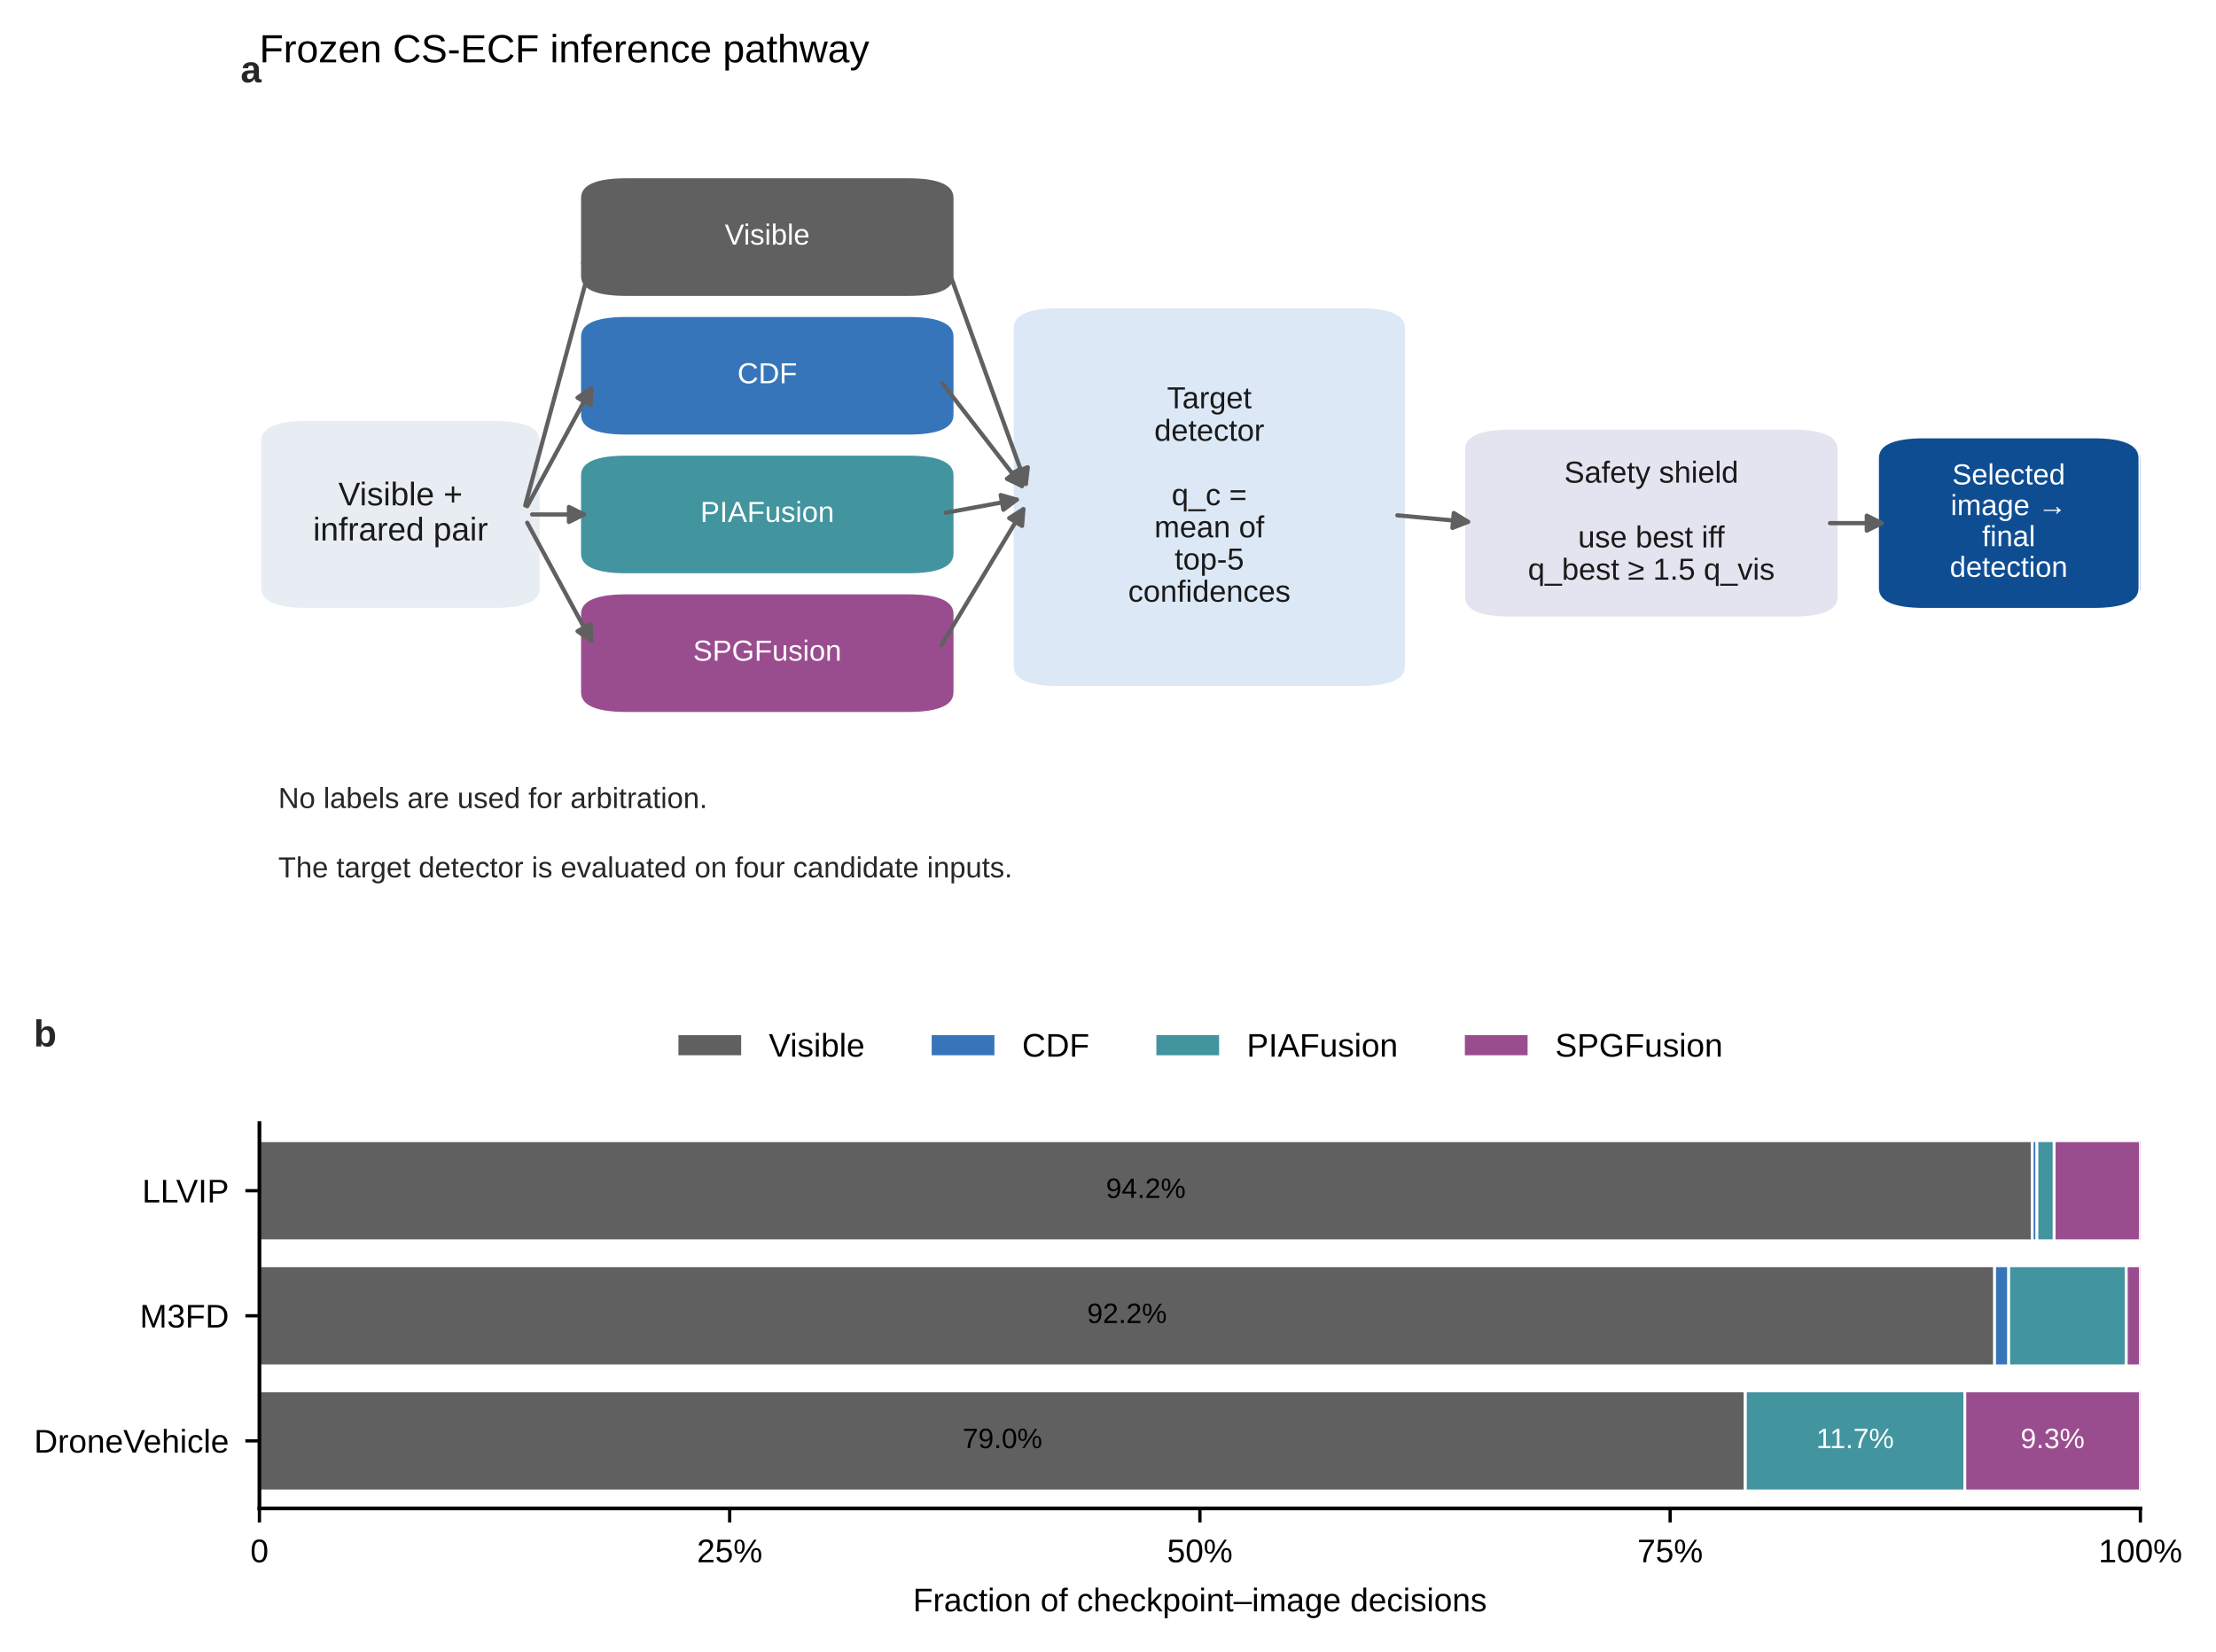
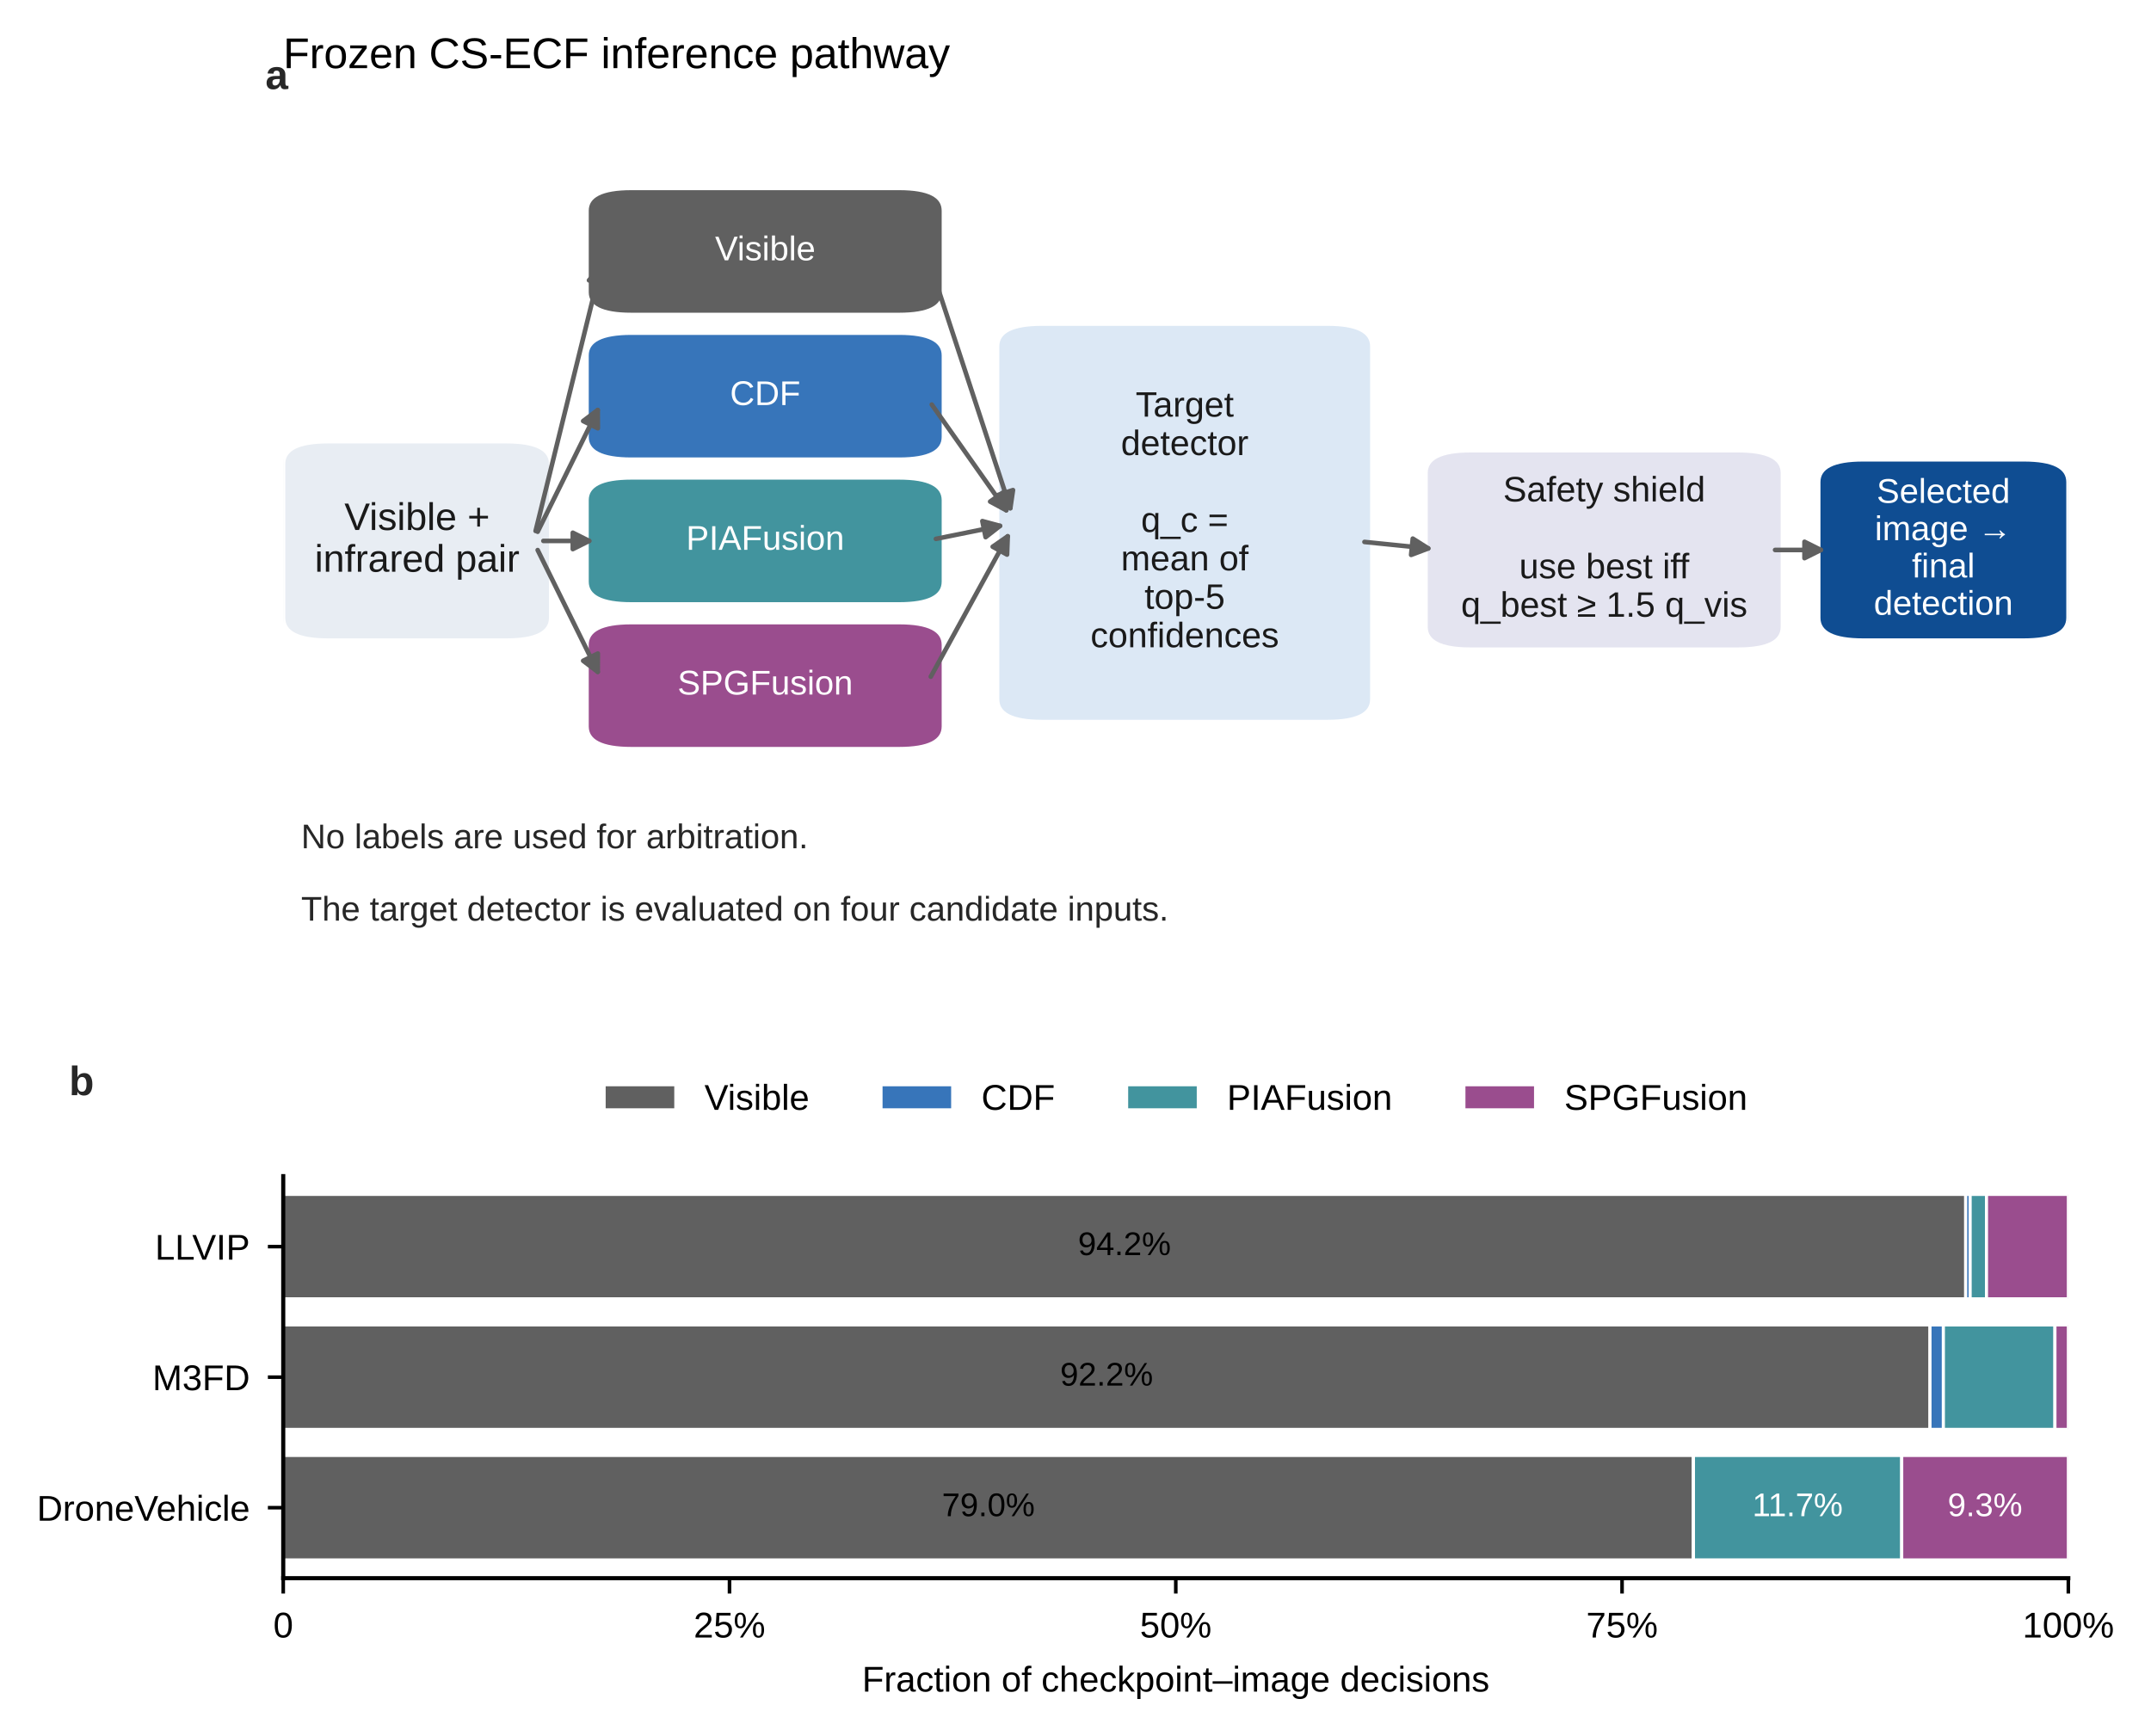
- <svg xmlns="http://www.w3.org/2000/svg" xmlns:xlink="http://www.w3.org/1999/xlink" width="473.322pt" height="352.906pt" viewBox="0 0 473.322 352.906" version="1.1">
+ <svg xmlns="http://www.w3.org/2000/svg" xmlns:xlink="http://www.w3.org/1999/xlink" width="420.237pt" height="339.214pt" viewBox="0 0 420.237 339.214" version="1.1">
  <defs>
    <style type="text/css">*{stroke-linejoin: round; stroke-linecap: butt}</style>
  </defs>
  <g id="figure_1">
    <g id="patch_1">
-       <path d="M 0 352.906  L 473.322 352.906  L 473.322 0  L 0 0  z " style="fill: #ffffff" />
+       <path d="M 0 339.214  L 420.237 339.214  L 420.237 0  L 0 0  z " style="fill: #ffffff" />
    </g>
    <g id="axes_1">
      <g id="patch_2">
-         <path d="M 65.455 130.271  L 105.631 130.271  Q 115.675 130.271 115.675 125.642  L 115.675 94.162  Q 115.675 89.533 105.631 89.533  L 65.455 89.533  Q 55.411 89.533 55.411 94.162  L 55.411 125.642  Q 55.411 130.271 65.455 130.271  z " clip-path="url(#p3b1d72e498)" style="fill: #e8edf3; stroke: #ffffff; stroke-width: 0.8; stroke-linejoin: miter" />
+         <path d="M 64.055 125.137  L 98.93 125.137  Q 107.648 125.137 107.648 120.718  L 107.648 90.67  Q 107.648 86.251 98.93 86.251  L 64.055 86.251  Q 55.336 86.251 55.336 90.67  L 55.336 120.718  Q 55.336 125.137 64.055 125.137  z " clip-path="url(#p918c73d231)" style="fill: #e8edf3; stroke: #ffffff; stroke-width: 0.8; stroke-linejoin: miter" />
      </g>
      <g id="patch_3">
-         <path d="M 133.754 63.608  L 194.018 63.608  Q 204.062 63.608 204.062 58.979  L 204.062 42.313  Q 204.062 37.684 194.018 37.684  L 133.754 37.684  Q 123.71 37.684 123.71 42.313  L 123.71 58.979  Q 123.71 63.608 133.754 63.608  z " clip-path="url(#p3b1d72e498)" style="fill: #606060; stroke: #ffffff; stroke-width: 0.8; stroke-linejoin: miter" />
+         <path d="M 123.342 61.505  L 175.655 61.505  Q 184.373 61.505 184.373 57.086  L 184.373 41.178  Q 184.373 36.759 175.655 36.759  L 123.342 36.759  Q 114.623 36.759 114.623 41.178  L 114.623 57.086  Q 114.623 61.505 123.342 61.505  z " clip-path="url(#p918c73d231)" style="fill: #606060; stroke: #ffffff; stroke-width: 0.8; stroke-linejoin: miter" />
      </g>
      <g id="patch_4">
-         <path d="M 133.754 93.236  L 194.018 93.236  Q 204.062 93.236 204.062 88.607  L 204.062 71.941  Q 204.062 67.312 194.018 67.312  L 133.754 67.312  Q 123.71 67.312 123.71 71.941  L 123.71 88.607  Q 123.71 93.236 133.754 93.236  z " clip-path="url(#p3b1d72e498)" style="fill: #3775ba; stroke: #ffffff; stroke-width: 0.8; stroke-linejoin: miter" />
+         <path d="M 123.342 89.786  L 175.655 89.786  Q 184.373 89.786 184.373 85.367  L 184.373 69.459  Q 184.373 65.04 175.655 65.04  L 123.342 65.04  Q 114.623 65.04 114.623 69.459  L 114.623 85.367  Q 114.623 89.786 123.342 89.786  z " clip-path="url(#p918c73d231)" style="fill: #3775ba; stroke: #ffffff; stroke-width: 0.8; stroke-linejoin: miter" />
      </g>
      <g id="patch_5">
-         <path d="M 133.754 122.864  L 194.018 122.864  Q 204.062 122.864 204.062 118.235  L 204.062 101.569  Q 204.062 96.94 194.018 96.94  L 133.754 96.94  Q 123.71 96.94 123.71 101.569  L 123.71 118.235  Q 123.71 122.864 133.754 122.864  z " clip-path="url(#p3b1d72e498)" style="fill: #42949e; stroke: #ffffff; stroke-width: 0.8; stroke-linejoin: miter" />
+         <path d="M 123.342 118.067  L 175.655 118.067  Q 184.373 118.067 184.373 113.648  L 184.373 97.74  Q 184.373 93.321 175.655 93.321  L 123.342 93.321  Q 114.623 93.321 114.623 97.74  L 114.623 113.648  Q 114.623 118.067 123.342 118.067  z " clip-path="url(#p918c73d231)" style="fill: #42949e; stroke: #ffffff; stroke-width: 0.8; stroke-linejoin: miter" />
      </g>
      <g id="patch_6">
-         <path d="M 133.754 152.492  L 194.018 152.492  Q 204.062 152.492 204.062 147.863  L 204.062 131.197  Q 204.062 126.568 194.018 126.568  L 133.754 126.568  Q 123.71 126.568 123.71 131.197  L 123.71 147.863  Q 123.71 152.492 133.754 152.492  z " clip-path="url(#p3b1d72e498)" style="fill: #9a4d8e; stroke: #ffffff; stroke-width: 0.8; stroke-linejoin: miter" />
+         <path d="M 123.342 146.348  L 175.655 146.348  Q 184.373 146.348 184.373 141.929  L 184.373 126.021  Q 184.373 121.602 175.655 121.602  L 123.342 121.602  Q 114.623 121.602 114.623 126.021  L 114.623 141.929  Q 114.623 146.348 123.342 146.348  z " clip-path="url(#p918c73d231)" style="fill: #9a4d8e; stroke: #ffffff; stroke-width: 0.8; stroke-linejoin: miter" />
      </g>
      <g id="patch_7">
-         <path d="M 226.159 146.937  L 290.441 146.937  Q 300.485 146.937 300.485 142.307  L 300.485 70.09  Q 300.485 65.46 290.441 65.46  L 226.159 65.46  Q 216.115 65.46 216.115 70.09  L 216.115 142.307  Q 216.115 146.937 226.159 146.937  z " clip-path="url(#p3b1d72e498)" style="fill: #dce8f5; stroke: #ffffff; stroke-width: 0.8; stroke-linejoin: miter" />
+         <path d="M 203.555 141.045  L 259.355 141.045  Q 268.073 141.045 268.073 136.626  L 268.073 67.691  Q 268.073 63.272 259.355 63.272  L 203.555 63.272  Q 194.836 63.272 194.836 67.691  L 194.836 136.626  Q 194.836 141.045 203.555 141.045  z " clip-path="url(#p918c73d231)" style="fill: #dce8f5; stroke: #ffffff; stroke-width: 0.8; stroke-linejoin: miter" />
      </g>
      <g id="patch_8">
-         <path d="M 322.582 132.123  L 382.846 132.123  Q 392.89 132.123 392.89 127.494  L 392.89 96.014  Q 392.89 91.385 382.846 91.385  L 322.582 91.385  Q 312.538 91.385 312.538 96.014  L 312.538 127.494  Q 312.538 132.123 322.582 132.123  z " clip-path="url(#p3b1d72e498)" style="fill: #e4e4f0; stroke: #ffffff; stroke-width: 0.8; stroke-linejoin: miter" />
+         <path d="M 287.255 126.905  L 339.567 126.905  Q 348.286 126.905 348.286 122.486  L 348.286 92.437  Q 348.286 88.018 339.567 88.018  L 287.255 88.018  Q 278.536 88.018 278.536 92.437  L 278.536 122.486  Q 278.536 126.905 287.255 126.905  z " clip-path="url(#p918c73d231)" style="fill: #e4e4f0; stroke: #ffffff; stroke-width: 0.8; stroke-linejoin: miter" />
      </g>
      <g id="patch_9">
-         <path d="M 410.969 130.271  L 447.127 130.271  Q 457.171 130.271 457.171 125.642  L 457.171 97.866  Q 457.171 93.236 447.127 93.236  L 410.969 93.236  Q 400.925 93.236 400.925 97.866  L 400.925 125.642  Q 400.925 130.271 410.969 130.271  z " clip-path="url(#p3b1d72e498)" style="fill: #0f4d92; stroke: #ffffff; stroke-width: 0.8; stroke-linejoin: miter" />
+         <path d="M 363.98 125.137  L 395.367 125.137  Q 404.086 125.137 404.086 120.718  L 404.086 94.205  Q 404.086 89.786 395.367 89.786  L 363.98 89.786  Q 355.261 89.786 355.261 94.205  L 355.261 120.718  Q 355.261 125.137 363.98 125.137  z " clip-path="url(#p918c73d231)" style="fill: #0f4d92; stroke: #ffffff; stroke-width: 0.8; stroke-linejoin: miter" />
      </g>
      <g id="text_1">
-         <text style="font-size: 7px; font-family: 'Arial', 'DejaVu Sans', 'Liberation Sans', sans-serif; fill: #1a1a1a" transform="translate(72.27765 107.9585)">Visible +</text>
-         <text style="font-size: 7px; font-family: 'Arial', 'DejaVu Sans', 'Liberation Sans', sans-serif; fill: #1a1a1a" transform="translate(66.86906 115.4647)">infrared pair</text>
+         <text style="font-size: 7.5px; font-family: 'Arial', 'DejaVu Sans', 'Liberation Sans', sans-serif; fill: #1a1a1a" transform="translate(67.28129 103.5535)">Visible +</text>
+         <text style="font-size: 7.5px; font-family: 'Arial', 'DejaVu Sans', 'Liberation Sans', sans-serif; fill: #1a1a1a" transform="translate(61.48402 111.7163)">infrared pair</text>
      </g>
      <g id="text_2">
-         <text style="font-size: 6.2px; font-family: 'Arial', 'DejaVu Sans', 'Liberation Sans', sans-serif; text-anchor: middle; fill: #ffffff" x="163.886" y="52.249" transform="rotate(-0 163.8864 52.24907)">Visible</text>
+         <text style="font-size: 6.7px; font-family: 'Arial', 'DejaVu Sans', 'Liberation Sans', sans-serif; text-anchor: middle; fill: #ffffff" x="149.498" y="50.866" transform="rotate(-0 149.4983 50.86559)">Visible</text>
      </g>
      <g id="patch_10">
-         <path d="M 112.18 107.974  Q 119.693 80.274 126.942 53.545  " style="fill: none; stroke: #606060; stroke-width: 0.9; stroke-linecap: round" />
-         <path d="M 124.56 56.215  L 126.942 53.545  L 127.648 57.053  z " style="fill: #606060; stroke: #606060; stroke-width: 0.9; stroke-linecap: round" />
+         <path d="M 104.64 103.75  Q 111.136 77.413 117.391 52.052  " style="fill: none; stroke: #606060; stroke-width: 0.9; stroke-linecap: round" />
+         <path d="M 115.071 54.776  L 117.391 52.052  L 118.178 55.542  z " style="fill: #606060; stroke: #606060; stroke-width: 0.9; stroke-linecap: round" />
      </g>
      <g id="text_3">
-         <text style="font-size: 6.2px; font-family: 'Arial', 'DejaVu Sans', 'Liberation Sans', sans-serif; text-anchor: middle; fill: #ffffff" x="163.886" y="81.877" transform="rotate(-0 163.8864 81.87692)">CDF</text>
+         <text style="font-size: 6.7px; font-family: 'Arial', 'DejaVu Sans', 'Liberation Sans', sans-serif; text-anchor: middle; fill: #ffffff" x="149.498" y="79.147" transform="rotate(-0 149.4983 79.14673)">CDF</text>
      </g>
      <g id="patch_11">
-         <path d="M 112.613 108.141  Q 119.694 95.087 126.294 82.917  " style="fill: none; stroke: #606060; stroke-width: 0.9; stroke-linecap: round" />
-         <path d="M 123.362 84.967  L 126.294 82.917  L 126.175 86.493  z " style="fill: #606060; stroke: #606060; stroke-width: 0.9; stroke-linecap: round" />
+         <path d="M 105.045 103.902  Q 111.135 91.555 116.78 80.11  " style="fill: none; stroke: #606060; stroke-width: 0.9; stroke-linecap: round" />
+         <path d="M 113.93 82.272  L 116.78 80.11  L 116.8 83.688  z " style="fill: #606060; stroke: #606060; stroke-width: 0.9; stroke-linecap: round" />
      </g>
      <g id="text_4">
-         <text style="font-size: 6.2px; font-family: 'Arial', 'DejaVu Sans', 'Liberation Sans', sans-serif; text-anchor: middle; fill: #ffffff" x="163.886" y="111.505" transform="rotate(-0 163.8864 111.5048)">PIAFusion</text>
+         <text style="font-size: 6.7px; font-family: 'Arial', 'DejaVu Sans', 'Liberation Sans', sans-serif; text-anchor: middle; fill: #ffffff" x="149.498" y="107.428" transform="rotate(-0 149.4983 107.4279)">PIAFusion</text>
      </g>
      <g id="patch_12">
-         <path d="M 113.655 109.902  Q 119.69 109.902 124.719 109.902  " style="fill: none; stroke: #606060; stroke-width: 0.9; stroke-linecap: round" />
-         <path d="M 121.519 108.302  L 124.719 109.902  L 121.519 111.502  z " style="fill: #606060; stroke: #606060; stroke-width: 0.9; stroke-linecap: round" />
+         <path d="M 106.16 105.694  Q 111.136 105.694 115.106 105.694  " style="fill: none; stroke: #606060; stroke-width: 0.9; stroke-linecap: round" />
+         <path d="M 111.906 104.094  L 115.106 105.694  L 111.906 107.294  z " style="fill: #606060; stroke: #606060; stroke-width: 0.9; stroke-linecap: round" />
      </g>
      <g id="text_5">
-         <text style="font-size: 6.2px; font-family: 'Arial', 'DejaVu Sans', 'Liberation Sans', sans-serif; text-anchor: middle; fill: #ffffff" x="163.886" y="141.133" transform="rotate(-0 163.8864 141.1326)">SPGFusion</text>
+         <text style="font-size: 6.7px; font-family: 'Arial', 'DejaVu Sans', 'Liberation Sans', sans-serif; text-anchor: middle; fill: #ffffff" x="149.498" y="135.709" transform="rotate(-0 149.4983 135.709)">SPGFusion</text>
      </g>
      <g id="patch_13">
-         <path d="M 112.613 111.663  Q 119.694 124.717 126.294 136.887  " style="fill: none; stroke: #606060; stroke-width: 0.9; stroke-linecap: round" />
-         <path d="M 126.175 133.311  L 126.294 136.887  L 123.362 134.837  z " style="fill: #606060; stroke: #606060; stroke-width: 0.9; stroke-linecap: round" />
+         <path d="M 105.045 107.486  Q 111.135 119.833 116.78 131.278  " style="fill: none; stroke: #606060; stroke-width: 0.9; stroke-linecap: round" />
+         <path d="M 116.8 127.7  L 116.78 131.278  L 113.93 129.116  z " style="fill: #606060; stroke: #606060; stroke-width: 0.9; stroke-linecap: round" />
      </g>
      <g id="text_6">
-         <text style="font-size: 6.5px; font-family: 'Arial', 'DejaVu Sans', 'Liberation Sans', sans-serif; fill: #1a1a1a" transform="translate(249.2696 87.21586)">Target</text>
-         <text style="font-size: 6.5px; font-family: 'Arial', 'DejaVu Sans', 'Liberation Sans', sans-serif; fill: #1a1a1a" transform="translate(246.5579 94.167)">detector</text>
-         <text style="font-size: 6.5px; font-family: 'Arial', 'DejaVu Sans', 'Liberation Sans', sans-serif; fill: #1a1a1a" transform="translate(258.3 101.042)" />
-         <text style="font-size: 6.5px; font-family: 'Arial', 'DejaVu Sans', 'Liberation Sans', sans-serif; fill: #1a1a1a" transform="translate(250.2593 107.9169)">q_c =</text>
-         <text style="font-size: 6.5px; font-family: 'Arial', 'DejaVu Sans', 'Liberation Sans', sans-serif; fill: #1a1a1a" transform="translate(246.5579 114.7919)">mean of</text>
-         <text style="font-size: 6.5px; font-family: 'Arial', 'DejaVu Sans', 'Liberation Sans', sans-serif; fill: #1a1a1a" transform="translate(250.893 121.6669)">top-5</text>
-         <text style="font-size: 6.5px; font-family: 'Arial', 'DejaVu Sans', 'Liberation Sans', sans-serif; fill: #1a1a1a" transform="translate(240.9562 128.5418)">confidences</text>
+         <text style="font-size: 6.9px; font-family: 'Arial', 'DejaVu Sans', 'Liberation Sans', sans-serif; fill: #1a1a1a" transform="translate(221.8668 81.41496)">Target</text>
+         <text style="font-size: 6.9px; font-family: 'Arial', 'DejaVu Sans', 'Liberation Sans', sans-serif; fill: #1a1a1a" transform="translate(218.9898 88.92491)">detector</text>
+         <text style="font-size: 6.9px; font-family: 'Arial', 'DejaVu Sans', 'Liberation Sans', sans-serif; fill: #1a1a1a" transform="translate(231.4545 96.43473)" />
+         <text style="font-size: 6.9px; font-family: 'Arial', 'DejaVu Sans', 'Liberation Sans', sans-serif; fill: #1a1a1a" transform="translate(222.919 103.9445)">q_c =</text>
+         <text style="font-size: 6.9px; font-family: 'Arial', 'DejaVu Sans', 'Liberation Sans', sans-serif; fill: #1a1a1a" transform="translate(218.9898 111.4544)">mean of</text>
+         <text style="font-size: 6.9px; font-family: 'Arial', 'DejaVu Sans', 'Liberation Sans', sans-serif; fill: #1a1a1a" transform="translate(223.5918 118.9642)">top-5</text>
+         <text style="font-size: 6.9px; font-family: 'Arial', 'DejaVu Sans', 'Liberation Sans', sans-serif; fill: #1a1a1a" transform="translate(213.0434 126.474)">confidences</text>
      </g>
      <g id="patch_14">
-         <path d="M 200.725 52.528  Q 210.088 78.422 219.11 103.369  " style="fill: none; stroke: #606060; stroke-width: 0.9; stroke-linecap: round" />
-         <path d="M 219.526 99.815  L 219.11 103.369  L 216.517 100.903  z " style="fill: #606060; stroke: #606060; stroke-width: 0.9; stroke-linecap: round" />
+         <path d="M 181.511 51.032  Q 189.604 75.645 197.384 99.303  " style="fill: none; stroke: #606060; stroke-width: 0.9; stroke-linecap: round" />
+         <path d="M 197.904 95.763  L 197.384 99.303  L 194.864 96.762  z " style="fill: #606060; stroke: #606060; stroke-width: 0.9; stroke-linecap: round" />
      </g>
      <g id="patch_15">
-         <path d="M 201.268 81.853  Q 210.089 93.237 218.294 103.825  " style="fill: none; stroke: #606060; stroke-width: 0.9; stroke-linecap: round" />
-         <path d="M 217.598 100.316  L 218.294 103.825  L 215.069 102.276  z " style="fill: #606060; stroke: #606060; stroke-width: 0.9; stroke-linecap: round" />
+         <path d="M 182.037 79.047  Q 189.605 89.786 196.593 99.703  " style="fill: none; stroke: #606060; stroke-width: 0.9; stroke-linecap: round" />
+         <path d="M 196.057 96.165  L 196.593 99.703  L 193.441 98.009  z " style="fill: #606060; stroke: #606060; stroke-width: 0.9; stroke-linecap: round" />
      </g>
      <g id="patch_16">
-         <path d="M 202.011 109.539  Q 210.088 108.05 217.174 106.744  " style="fill: none; stroke: #606060; stroke-width: 0.9; stroke-linecap: round" />
-         <path d="M 213.737 105.751  L 217.174 106.744  L 214.318 108.898  z " style="fill: #606060; stroke: #606060; stroke-width: 0.9; stroke-linecap: round" />
+         <path d="M 182.848 105.296  Q 189.605 103.926 195.376 102.756  " style="fill: none; stroke: #606060; stroke-width: 0.9; stroke-linecap: round" />
+         <path d="M 191.922 101.824  L 195.376 102.756  L 192.558 104.96  z " style="fill: #606060; stroke: #606060; stroke-width: 0.9; stroke-linecap: round" />
      </g>
      <g id="patch_17">
-         <path d="M 201.077 137.817  Q 210.09 122.863 218.583 108.77  " style="fill: none; stroke: #606060; stroke-width: 0.9; stroke-linecap: round" />
-         <path d="M 215.561 110.685  L 218.583 108.77  L 218.302 112.337  z " style="fill: #606060; stroke: #606060; stroke-width: 0.9; stroke-linecap: round" />
+         <path d="M 181.846 132.224  Q 189.605 118.066 196.88 104.792  " style="fill: none; stroke: #606060; stroke-width: 0.9; stroke-linecap: round" />
+         <path d="M 193.939 106.829  L 196.88 104.792  L 196.745 108.367  z " style="fill: #606060; stroke: #606060; stroke-width: 0.9; stroke-linecap: round" />
      </g>
      <g id="text_7">
-         <text style="font-size: 6.5px; font-family: 'Arial', 'DejaVu Sans', 'Liberation Sans', sans-serif; fill: #1a1a1a" transform="translate(334.1063 103.1116)">Safety shield</text>
-         <text style="font-size: 6.5px; font-family: 'Arial', 'DejaVu Sans', 'Liberation Sans', sans-serif; fill: #1a1a1a" transform="translate(352.7136 110.0627)" />
-         <text style="font-size: 6.5px; font-family: 'Arial', 'DejaVu Sans', 'Liberation Sans', sans-serif; fill: #1a1a1a" transform="translate(337.0547 116.9377)">use best iff</text>
-         <text style="font-size: 6.5px; font-family: 'Arial', 'DejaVu Sans', 'Liberation Sans', sans-serif; fill: #1a1a1a" transform="translate(326.3597 123.8358)">q_best ≥ 1.5 q_vis</text>
+         <text style="font-size: 6.9px; font-family: 'Arial', 'DejaVu Sans', 'Liberation Sans', sans-serif; fill: #1a1a1a" transform="translate(293.6585 97.9824)">Safety shield</text>
+         <text style="font-size: 6.9px; font-family: 'Arial', 'DejaVu Sans', 'Liberation Sans', sans-serif; fill: #1a1a1a" transform="translate(313.4108 105.4923)" />
+         <text style="font-size: 6.9px; font-family: 'Arial', 'DejaVu Sans', 'Liberation Sans', sans-serif; fill: #1a1a1a" transform="translate(296.7904 113.0022)">use best iff</text>
+         <text style="font-size: 6.9px; font-family: 'Arial', 'DejaVu Sans', 'Liberation Sans', sans-serif; fill: #1a1a1a" transform="translate(285.4351 120.512)">q_best ≥ 1.5 q_vis</text>
      </g>
      <g id="patch_18">
-         <path d="M 298.463 110.086  Q 306.513 110.828 313.561 111.478  " style="fill: none; stroke: #606060; stroke-width: 0.9; stroke-linecap: round" />
-         <path d="M 310.522 109.591  L 313.561 111.478  L 310.228 112.777  z " style="fill: #606060; stroke: #606060; stroke-width: 0.9; stroke-linecap: round" />
+         <path d="M 266.574 105.895  Q 273.305 106.578 279.034 107.159  " style="fill: none; stroke: #606060; stroke-width: 0.9; stroke-linecap: round" />
+         <path d="M 276.012 105.244  L 279.034 107.159  L 275.689 108.428  z " style="fill: #606060; stroke: #606060; stroke-width: 0.9; stroke-linecap: round" />
      </g>
      <g id="text_8">
-         <text style="font-size: 6.2px; font-family: 'Arial', 'DejaVu Sans', 'Liberation Sans', sans-serif; fill: #ffffff" transform="translate(416.9846 103.4837)">Selected</text>
-         <text style="font-size: 6.2px; font-family: 'Arial', 'DejaVu Sans', 'Liberation Sans', sans-serif; fill: #ffffff" transform="translate(416.6441 110.0414)">image →</text>
-         <text style="font-size: 6.2px; font-family: 'Arial', 'DejaVu Sans', 'Liberation Sans', sans-serif; fill: #ffffff" transform="translate(423.3614 116.6717)">final</text>
-         <text style="font-size: 6.2px; font-family: 'Arial', 'DejaVu Sans', 'Liberation Sans', sans-serif; fill: #ffffff" transform="translate(416.4673 123.2293)">detection</text>
+         <text style="font-size: 6.7px; font-family: 'Arial', 'DejaVu Sans', 'Liberation Sans', sans-serif; fill: #ffffff" transform="translate(366.6371 98.25716)">Selected</text>
+         <text style="font-size: 6.7px; font-family: 'Arial', 'DejaVu Sans', 'Liberation Sans', sans-serif; fill: #ffffff" transform="translate(366.2691 105.5493)">image →</text>
+         <text style="font-size: 6.7px; font-family: 'Arial', 'DejaVu Sans', 'Liberation Sans', sans-serif; fill: #ffffff" transform="translate(373.5281 112.8416)">final</text>
+         <text style="font-size: 6.7px; font-family: 'Arial', 'DejaVu Sans', 'Liberation Sans', sans-serif; fill: #ffffff" transform="translate(366.078 120.1337)">detection</text>
      </g>
      <g id="patch_19">
-         <path d="M 390.869 111.754  Q 396.904 111.754 401.933 111.754  " style="fill: none; stroke: #606060; stroke-width: 0.9; stroke-linecap: round" />
-         <path d="M 398.733 110.154  L 401.933 111.754  L 398.733 113.354  z " style="fill: #606060; stroke: #606060; stroke-width: 0.9; stroke-linecap: round" />
+         <path d="M 346.797 107.462  Q 351.774 107.462 355.743 107.462  " style="fill: none; stroke: #606060; stroke-width: 0.9; stroke-linecap: round" />
+         <path d="M 352.543 105.862  L 355.743 107.462  L 352.543 109.062  z " style="fill: #606060; stroke: #606060; stroke-width: 0.9; stroke-linecap: round" />
      </g>
      <g id="text_9">
-         <text style="font-size: 6.2px; font-family: 'Arial', 'DejaVu Sans', 'Liberation Sans', sans-serif; text-anchor: start; fill: #272727" x="59.429" y="172.612" transform="rotate(-0 59.4288 172.6122)">No labels are used for arbitration.</text>
+         <text style="font-size: 6.7px; font-family: 'Arial', 'DejaVu Sans', 'Liberation Sans', sans-serif; text-anchor: start; fill: #272727" x="58.823" y="165.758" transform="rotate(-0 58.82328 165.7577)">No labels are used for arbitration.</text>
      </g>
      <g id="text_10">
-         <text style="font-size: 6.2px; font-family: 'Arial', 'DejaVu Sans', 'Liberation Sans', sans-serif; text-anchor: start; fill: #272727" x="59.429" y="187.428" transform="rotate(-0 59.4288 187.4276)">The target detector is evaluated on four candidate inputs.</text>
+         <text style="font-size: 6.7px; font-family: 'Arial', 'DejaVu Sans', 'Liberation Sans', sans-serif; text-anchor: start; fill: #272727" x="58.823" y="179.898" transform="rotate(-0 58.82328 179.8982)">The target detector is evaluated on four candidate inputs.</text>
      </g>
      <g id="text_11">
-         <text style="font-weight: 700; font-size: 8px; font-family: 'Arial', 'DejaVu Sans', 'Liberation Sans', sans-serif; text-anchor: start; fill: #272727" x="51.394" y="17.588" transform="rotate(-0 51.3936 17.58793)">a</text>
+         <text style="font-weight: 700; font-size: 8px; font-family: 'Arial', 'DejaVu Sans', 'Liberation Sans', sans-serif; text-anchor: start; fill: #272727" x="51.848" y="17.399" transform="rotate(-0 51.84828 17.39941)">a</text>
      </g>
      <g id="text_12">
-         <text style="font-size: 8.4px; font-family: 'Arial', 'DejaVu Sans', 'Liberation Sans', sans-serif; text-anchor: start" x="55.411" y="13.315" transform="rotate(-0 55.4112 13.31494)">Frozen CS-ECF inference pathway</text>
+         <text style="font-size: 8.4px; font-family: 'Arial', 'DejaVu Sans', 'Liberation Sans', sans-serif; text-anchor: start" x="55.336" y="13.315" transform="rotate(-0 55.33578 13.31543)">Frozen CS-ECF inference pathway</text>
      </g>
    </g>
    <g id="axes_2">
      <g id="patch_20">
-         <path d="M 55.411 322.235  L 457.171 322.235  L 457.171 239.935  L 55.411 239.935  z " style="fill: #ffffff" />
+         <path d="M 55.336 308.375  L 404.086 308.375  L 404.086 229.817  L 55.336 229.817  z " style="fill: #ffffff" />
      </g>
      <g id="patch_21">
-         <path d="M 55.411 243.676  L 434.07 243.676  L 434.07 265.053  L 55.411 265.053  z " clip-path="url(#pf1bc203fa1)" style="fill: #606060; stroke: #ffffff; stroke-width: 0.6; stroke-linejoin: miter" />
+         <path d="M 55.336 233.388  L 384.033 233.388  L 384.033 253.792  L 55.336 253.792  z " clip-path="url(#pa7607777cf)" style="fill: #606060; stroke: #ffffff; stroke-width: 0.6; stroke-linejoin: miter" />
      </g>
      <g id="patch_22">
-         <path d="M 55.411 270.397  L 426.035 270.397  L 426.035 291.773  L 55.411 291.773  z " clip-path="url(#pf1bc203fa1)" style="fill: #606060; stroke: #ffffff; stroke-width: 0.6; stroke-linejoin: miter" />
+         <path d="M 55.336 258.894  L 377.058 258.894  L 377.058 279.299  L 55.336 279.299  z " clip-path="url(#pa7607777cf)" style="fill: #606060; stroke: #ffffff; stroke-width: 0.6; stroke-linejoin: miter" />
      </g>
      <g id="patch_23">
-         <path d="M 55.411 297.118  L 372.802 297.118  L 372.802 318.494  L 55.411 318.494  z " clip-path="url(#pf1bc203fa1)" style="fill: #606060; stroke: #ffffff; stroke-width: 0.6; stroke-linejoin: miter" />
+         <path d="M 55.336 284.4  L 330.848 284.4  L 330.848 304.805  L 55.336 304.805  z " clip-path="url(#pa7607777cf)" style="fill: #606060; stroke: #ffffff; stroke-width: 0.6; stroke-linejoin: miter" />
      </g>
      <g id="patch_24">
-         <path d="M 434.07 243.676  L 435.074 243.676  L 435.074 265.053  L 434.07 265.053  z " clip-path="url(#pf1bc203fa1)" style="fill: #3775ba; stroke: #ffffff; stroke-width: 0.6; stroke-linejoin: miter" />
+         <path d="M 384.033 233.388  L 384.905 233.388  L 384.905 253.792  L 384.033 253.792  z " clip-path="url(#pa7607777cf)" style="fill: #3775ba; stroke: #ffffff; stroke-width: 0.6; stroke-linejoin: miter" />
      </g>
      <g id="patch_25">
-         <path d="M 426.035 270.397  L 429.048 270.397  L 429.048 291.773  L 426.035 291.773  z " clip-path="url(#pf1bc203fa1)" style="fill: #3775ba; stroke: #ffffff; stroke-width: 0.6; stroke-linejoin: miter" />
+         <path d="M 377.058 258.894  L 379.673 258.894  L 379.673 279.299  L 377.058 279.299  z " clip-path="url(#pa7607777cf)" style="fill: #3775ba; stroke: #ffffff; stroke-width: 0.6; stroke-linejoin: miter" />
      </g>
      <g id="patch_26">
-         <path d="M 372.802 297.118  L 372.802 297.118  L 372.802 318.494  L 372.802 318.494  z " clip-path="url(#pf1bc203fa1)" style="fill: #3775ba; stroke: #ffffff; stroke-width: 0.6; stroke-linejoin: miter" />
+         <path d="M 330.848 284.4  L 330.848 284.4  L 330.848 304.805  L 330.848 304.805  z " clip-path="url(#pa7607777cf)" style="fill: #3775ba; stroke: #ffffff; stroke-width: 0.6; stroke-linejoin: miter" />
      </g>
      <g id="patch_27">
-         <path d="M 435.074 243.676  L 438.757 243.676  L 438.757 265.053  L 435.074 265.053  z " clip-path="url(#pf1bc203fa1)" style="fill: #42949e; stroke: #ffffff; stroke-width: 0.6; stroke-linejoin: miter" />
+         <path d="M 384.905 233.388  L 388.101 233.388  L 388.101 253.792  L 384.905 253.792  z " clip-path="url(#pa7607777cf)" style="fill: #42949e; stroke: #ffffff; stroke-width: 0.6; stroke-linejoin: miter" />
      </g>
      <g id="patch_28">
-         <path d="M 429.048 270.397  L 454.158 270.397  L 454.158 291.773  L 429.048 291.773  z " clip-path="url(#pf1bc203fa1)" style="fill: #42949e; stroke: #ffffff; stroke-width: 0.6; stroke-linejoin: miter" />
+         <path d="M 379.673 258.894  L 401.47 258.894  L 401.47 279.299  L 379.673 279.299  z " clip-path="url(#pa7607777cf)" style="fill: #42949e; stroke: #ffffff; stroke-width: 0.6; stroke-linejoin: miter" />
      </g>
      <g id="patch_29">
-         <path d="M 372.802 297.118  L 419.674 297.118  L 419.674 318.494  L 372.802 318.494  z " clip-path="url(#pf1bc203fa1)" style="fill: #42949e; stroke: #ffffff; stroke-width: 0.6; stroke-linejoin: miter" />
+         <path d="M 330.848 284.4  L 371.536 284.4  L 371.536 304.805  L 330.848 304.805  z " clip-path="url(#pa7607777cf)" style="fill: #42949e; stroke: #ffffff; stroke-width: 0.6; stroke-linejoin: miter" />
      </g>
      <g id="patch_30">
-         <path d="M 438.757 243.676  L 457.171 243.676  L 457.171 265.053  L 438.757 265.053  z " clip-path="url(#pf1bc203fa1)" style="fill: #9a4d8e; stroke: #ffffff; stroke-width: 0.6; stroke-linejoin: miter" />
+         <path d="M 388.101 233.388  L 404.086 233.388  L 404.086 253.792  L 388.101 253.792  z " clip-path="url(#pa7607777cf)" style="fill: #9a4d8e; stroke: #ffffff; stroke-width: 0.6; stroke-linejoin: miter" />
      </g>
      <g id="patch_31">
-         <path d="M 454.158 270.397  L 457.171 270.397  L 457.171 291.773  L 454.158 291.773  z " clip-path="url(#pf1bc203fa1)" style="fill: #9a4d8e; stroke: #ffffff; stroke-width: 0.6; stroke-linejoin: miter" />
+         <path d="M 401.47 258.894  L 404.086 258.894  L 404.086 279.299  L 401.47 279.299  z " clip-path="url(#pa7607777cf)" style="fill: #9a4d8e; stroke: #ffffff; stroke-width: 0.6; stroke-linejoin: miter" />
      </g>
      <g id="patch_32">
-         <path d="M 419.674 297.118  L 457.171 297.118  L 457.171 318.494  L 419.674 318.494  z " clip-path="url(#pf1bc203fa1)" style="fill: #9a4d8e; stroke: #ffffff; stroke-width: 0.6; stroke-linejoin: miter" />
+         <path d="M 371.536 284.4  L 404.086 284.4  L 404.086 304.805  L 371.536 304.805  z " clip-path="url(#pa7607777cf)" style="fill: #9a4d8e; stroke: #ffffff; stroke-width: 0.6; stroke-linejoin: miter" />
      </g>
      <g id="matplotlib.axis_1">
        <g id="xtick_1">
          <g id="line2d_1">
            <defs>
-               <path id="me709554d6b" d="M 0 0  L 0 3  " style="stroke: #000000; stroke-width: 0.7" />
+               <path id="mda2a6aa2af" d="M 0 0  L 0 3  " style="stroke: #000000; stroke-width: 0.7" />
            </defs>
            <g>
-               <use xlink:href="#me709554d6b" x="55.411" y="322.235" style="stroke: #000000; stroke-width: 0.7" />
+               <use xlink:href="#mda2a6aa2af" x="55.336" y="308.375" style="stroke: #000000; stroke-width: 0.7" />
            </g>
          </g>
          <g id="text_13">
-             <text style="font-size: 7px; font-family: 'Arial', 'DejaVu Sans', 'Liberation Sans', sans-serif; text-anchor: middle" x="55.411" y="333.745" transform="rotate(-0 55.4112 333.7454)">0</text>
+             <text style="font-size: 7px; font-family: 'Arial', 'DejaVu Sans', 'Liberation Sans', sans-serif; text-anchor: middle" x="55.336" y="319.972" transform="rotate(-0 55.33578 319.9716)">0</text>
          </g>
        </g>
        <g id="xtick_2">
          <g id="line2d_2">
            <g>
-               <use xlink:href="#me709554d6b" x="155.851" y="322.235" style="stroke: #000000; stroke-width: 0.7" />
+               <use xlink:href="#mda2a6aa2af" x="142.523" y="308.375" style="stroke: #000000; stroke-width: 0.7" />
            </g>
          </g>
          <g id="text_14">
-             <text style="font-size: 7px; font-family: 'Arial', 'DejaVu Sans', 'Liberation Sans', sans-serif; text-anchor: middle" x="155.851" y="333.745" transform="rotate(-0 155.8512 333.7454)">25%</text>
+             <text style="font-size: 7px; font-family: 'Arial', 'DejaVu Sans', 'Liberation Sans', sans-serif; text-anchor: middle" x="142.523" y="319.972" transform="rotate(-0 142.5233 319.9716)">25%</text>
          </g>
        </g>
        <g id="xtick_3">
          <g id="line2d_3">
            <g>
-               <use xlink:href="#me709554d6b" x="256.291" y="322.235" style="stroke: #000000; stroke-width: 0.7" />
+               <use xlink:href="#mda2a6aa2af" x="229.711" y="308.375" style="stroke: #000000; stroke-width: 0.7" />
            </g>
          </g>
          <g id="text_15">
-             <text style="font-size: 7px; font-family: 'Arial', 'DejaVu Sans', 'Liberation Sans', sans-serif; text-anchor: middle" x="256.291" y="333.745" transform="rotate(-0 256.2912 333.7454)">50%</text>
+             <text style="font-size: 7px; font-family: 'Arial', 'DejaVu Sans', 'Liberation Sans', sans-serif; text-anchor: middle" x="229.711" y="319.972" transform="rotate(-0 229.7108 319.9716)">50%</text>
          </g>
        </g>
        <g id="xtick_4">
          <g id="line2d_4">
            <g>
-               <use xlink:href="#me709554d6b" x="356.731" y="322.235" style="stroke: #000000; stroke-width: 0.7" />
+               <use xlink:href="#mda2a6aa2af" x="316.898" y="308.375" style="stroke: #000000; stroke-width: 0.7" />
            </g>
          </g>
          <g id="text_16">
-             <text style="font-size: 7px; font-family: 'Arial', 'DejaVu Sans', 'Liberation Sans', sans-serif; text-anchor: middle" x="356.731" y="333.745" transform="rotate(-0 356.7312 333.7454)">75%</text>
+             <text style="font-size: 7px; font-family: 'Arial', 'DejaVu Sans', 'Liberation Sans', sans-serif; text-anchor: middle" x="316.898" y="319.972" transform="rotate(-0 316.8983 319.9716)">75%</text>
          </g>
        </g>
        <g id="xtick_5">
          <g id="line2d_5">
            <g>
-               <use xlink:href="#me709554d6b" x="457.171" y="322.235" style="stroke: #000000; stroke-width: 0.7" />
+               <use xlink:href="#mda2a6aa2af" x="404.086" y="308.375" style="stroke: #000000; stroke-width: 0.7" />
            </g>
          </g>
          <g id="text_17">
-             <text style="font-size: 7px; font-family: 'Arial', 'DejaVu Sans', 'Liberation Sans', sans-serif; text-anchor: middle" x="457.171" y="333.745" transform="rotate(-0 457.1712 333.7454)">100%</text>
+             <text style="font-size: 7px; font-family: 'Arial', 'DejaVu Sans', 'Liberation Sans', sans-serif; text-anchor: middle" x="404.086" y="319.972" transform="rotate(-0 404.0858 319.9716)">100%</text>
          </g>
        </g>
        <g id="text_18">
-           <text style="font-size: 7px; font-family: 'Arial', 'DejaVu Sans', 'Liberation Sans', sans-serif; text-anchor: middle" x="256.291" y="344.232" transform="rotate(-0 256.2912 344.2324)">Fraction of checkpoint–image decisions</text>
+           <text style="font-size: 7px; font-family: 'Arial', 'DejaVu Sans', 'Liberation Sans', sans-serif; text-anchor: middle" x="229.711" y="330.541" transform="rotate(-0 229.7108 330.541)">Fraction of checkpoint–image decisions</text>
        </g>
      </g>
      <g id="matplotlib.axis_2">
        <g id="ytick_1">
          <g id="line2d_6">
            <defs>
-               <path id="m7020bec4fd" d="M 0 0  L -3 0  " style="stroke: #000000; stroke-width: 0.7" />
+               <path id="mb2b190d840" d="M 0 0  L -3 0  " style="stroke: #000000; stroke-width: 0.7" />
            </defs>
            <g>
-               <use xlink:href="#m7020bec4fd" x="55.411" y="254.364" style="stroke: #000000; stroke-width: 0.7" />
+               <use xlink:href="#mb2b190d840" x="55.336" y="243.59" style="stroke: #000000; stroke-width: 0.7" />
            </g>
          </g>
          <g id="text_19">
-             <text style="font-size: 7px; font-family: 'Arial', 'DejaVu Sans', 'Liberation Sans', sans-serif; text-anchor: end" x="48.911" y="256.87" transform="rotate(-0 48.9112 256.8697)">LLVIP</text>
+             <text style="font-size: 7px; font-family: 'Arial', 'DejaVu Sans', 'Liberation Sans', sans-serif; text-anchor: end" x="48.836" y="246.138" transform="rotate(-0 48.83578 246.1381)">LLVIP</text>
          </g>
        </g>
        <g id="ytick_2">
          <g id="line2d_7">
            <g>
-               <use xlink:href="#m7020bec4fd" x="55.411" y="281.085" style="stroke: #000000; stroke-width: 0.7" />
+               <use xlink:href="#mb2b190d840" x="55.336" y="269.096" style="stroke: #000000; stroke-width: 0.7" />
            </g>
          </g>
          <g id="text_20">
-             <text style="font-size: 7px; font-family: 'Arial', 'DejaVu Sans', 'Liberation Sans', sans-serif; text-anchor: end" x="48.911" y="283.59" transform="rotate(-0 48.9112 283.5904)">M3FD</text>
+             <text style="font-size: 7px; font-family: 'Arial', 'DejaVu Sans', 'Liberation Sans', sans-serif; text-anchor: end" x="48.836" y="271.644" transform="rotate(-0 48.83578 271.6442)">M3FD</text>
          </g>
        </g>
        <g id="ytick_3">
          <g id="line2d_8">
            <g>
-               <use xlink:href="#m7020bec4fd" x="55.411" y="307.806" style="stroke: #000000; stroke-width: 0.7" />
+               <use xlink:href="#mb2b190d840" x="55.336" y="294.602" style="stroke: #000000; stroke-width: 0.7" />
            </g>
          </g>
          <g id="text_21">
-             <text style="font-size: 7px; font-family: 'Arial', 'DejaVu Sans', 'Liberation Sans', sans-serif; text-anchor: end" x="48.911" y="310.311" transform="rotate(-0 48.9112 310.311)">DroneVehicle</text>
+             <text style="font-size: 7px; font-family: 'Arial', 'DejaVu Sans', 'Liberation Sans', sans-serif; text-anchor: end" x="48.836" y="297.15" transform="rotate(-0 48.83578 297.1502)">DroneVehicle</text>
          </g>
        </g>
      </g>
      <g id="patch_33">
-         <path d="M 55.411 322.235  L 55.411 239.935  " style="fill: none; stroke: #000000; stroke-width: 0.8; stroke-linejoin: miter; stroke-linecap: square" />
+         <path d="M 55.336 308.375  L 55.336 229.817  " style="fill: none; stroke: #000000; stroke-width: 0.8; stroke-linejoin: miter; stroke-linecap: square" />
      </g>
      <g id="patch_34">
-         <path d="M 55.411 322.235  L 457.171 322.235  " style="fill: none; stroke: #000000; stroke-width: 0.8; stroke-linejoin: miter; stroke-linecap: square" />
+         <path d="M 55.336 308.375  L 404.086 308.375  " style="fill: none; stroke: #000000; stroke-width: 0.8; stroke-linejoin: miter; stroke-linecap: square" />
      </g>
      <g id="text_22">
-         <text style="font-size: 6px; font-family: 'Arial', 'DejaVu Sans', 'Liberation Sans', sans-serif; text-anchor: middle" x="244.741" y="255.916" transform="rotate(-0 244.7406 255.9156)">94.2%</text>
+         <text style="font-size: 6.4px; font-family: 'Arial', 'DejaVu Sans', 'Liberation Sans', sans-serif; text-anchor: middle" x="219.684" y="245.246" transform="rotate(-0 219.6842 245.2463)">94.2%</text>
      </g>
      <g id="text_23">
-         <text style="font-size: 6px; font-family: 'Arial', 'DejaVu Sans', 'Liberation Sans', sans-serif; text-anchor: middle" x="240.723" y="282.636" transform="rotate(-0 240.723 282.6362)">92.2%</text>
+         <text style="font-size: 6.4px; font-family: 'Arial', 'DejaVu Sans', 'Liberation Sans', sans-serif; text-anchor: middle" x="216.197" y="270.752" transform="rotate(-0 216.1967 270.7523)">92.2%</text>
      </g>
      <g id="text_24">
-         <text style="font-size: 6px; font-family: 'Arial', 'DejaVu Sans', 'Liberation Sans', sans-serif; text-anchor: middle" x="214.106" y="309.357" transform="rotate(-0 214.1064 309.3569)">79.0%</text>
+         <text style="font-size: 6.4px; font-family: 'Arial', 'DejaVu Sans', 'Liberation Sans', sans-serif; text-anchor: middle" x="193.092" y="296.258" transform="rotate(-0 193.092 296.2584)">79.0%</text>
      </g>
      <g id="text_25">
-         <text style="font-size: 6px; font-family: 'Arial', 'DejaVu Sans', 'Liberation Sans', sans-serif; text-anchor: middle; fill: #ffffff" x="396.238" y="309.357" transform="rotate(-0 396.2376 309.3569)">11.7%</text>
+         <text style="font-size: 6.4px; font-family: 'Arial', 'DejaVu Sans', 'Liberation Sans', sans-serif; text-anchor: middle; fill: #ffffff" x="351.192" y="296.258" transform="rotate(-0 351.192 296.2584)">11.7%</text>
      </g>
      <g id="text_26">
-         <text style="font-size: 6px; font-family: 'Arial', 'DejaVu Sans', 'Liberation Sans', sans-serif; text-anchor: middle; fill: #ffffff" x="438.422" y="309.357" transform="rotate(-0 438.4224 309.3569)">9.3%</text>
+         <text style="font-size: 6.4px; font-family: 'Arial', 'DejaVu Sans', 'Liberation Sans', sans-serif; text-anchor: middle; fill: #ffffff" x="387.811" y="296.258" transform="rotate(-0 387.8108 296.2584)">9.3%</text>
      </g>
      <g id="text_27">
-         <text style="font-weight: 700; font-size: 8px; font-family: 'Arial', 'DejaVu Sans', 'Liberation Sans', sans-serif; text-anchor: start; fill: #272727" x="7.2" y="223.543" transform="rotate(-0 7.2 223.5427)">b</text>
+         <text style="font-weight: 700; font-size: 8px; font-family: 'Arial', 'DejaVu Sans', 'Liberation Sans', sans-serif; text-anchor: start; fill: #272727" x="13.486" y="213.993" transform="rotate(-0 13.48578 213.9926)">b</text>
      </g>
      <g id="legend_1">
        <g id="patch_35">
-           <path d="M 144.607 225.733  L 158.607 225.733  L 158.607 220.833  L 144.607 220.833  z " style="fill: #606060; stroke: #ffffff; stroke-width: 0.6; stroke-linejoin: miter" />
+           <path d="M 118.029 216.86  L 132.029 216.86  L 132.029 211.96  L 118.029 211.96  z " style="fill: #606060; stroke: #ffffff; stroke-width: 0.6; stroke-linejoin: miter" />
        </g>
        <g id="text_28">
-           <text style="font-size: 7px; font-family: 'Arial', 'DejaVu Sans', 'Liberation Sans', sans-serif; text-anchor: start" x="164.207" y="225.733" transform="rotate(-0 164.2073 225.7329)">Visible</text>
+           <text style="font-size: 7px; font-family: 'Arial', 'DejaVu Sans', 'Liberation Sans', sans-serif; text-anchor: start" x="137.629" y="216.86" transform="rotate(-0 137.6291 216.8597)">Visible</text>
        </g>
        <g id="patch_36">
-           <path d="M 198.705 225.733  L 212.705 225.733  L 212.705 220.833  L 198.705 220.833  z " style="fill: #3775ba; stroke: #ffffff; stroke-width: 0.6; stroke-linejoin: miter" />
+           <path d="M 172.123 216.86  L 186.123 216.86  L 186.123 211.96  L 172.123 211.96  z " style="fill: #3775ba; stroke: #ffffff; stroke-width: 0.6; stroke-linejoin: miter" />
        </g>
        <g id="text_29">
-           <text style="font-size: 7px; font-family: 'Arial', 'DejaVu Sans', 'Liberation Sans', sans-serif; text-anchor: start" x="218.305" y="225.733" transform="rotate(-0 218.3053 225.7329)">CDF</text>
+           <text style="font-size: 7px; font-family: 'Arial', 'DejaVu Sans', 'Liberation Sans', sans-serif; text-anchor: start" x="191.723" y="216.86" transform="rotate(-0 191.7227 216.8597)">CDF</text>
        </g>
        <g id="patch_37">
-           <path d="M 246.691 225.733  L 260.691 225.733  L 260.691 220.833  L 246.691 220.833  z " style="fill: #42949e; stroke: #ffffff; stroke-width: 0.6; stroke-linejoin: miter" />
+           <path d="M 220.109 216.86  L 234.109 216.86  L 234.109 211.96  L 220.109 211.96  z " style="fill: #42949e; stroke: #ffffff; stroke-width: 0.6; stroke-linejoin: miter" />
        </g>
        <g id="text_30">
-           <text style="font-size: 7px; font-family: 'Arial', 'DejaVu Sans', 'Liberation Sans', sans-serif; text-anchor: start" x="266.291" y="225.733" transform="rotate(-0 266.2914 225.7329)">PIAFusion</text>
+           <text style="font-size: 7px; font-family: 'Arial', 'DejaVu Sans', 'Liberation Sans', sans-serif; text-anchor: start" x="239.709" y="216.86" transform="rotate(-0 239.7088 216.8597)">PIAFusion</text>
        </g>
        <g id="patch_38">
-           <path d="M 312.583 225.733  L 326.583 225.733  L 326.583 220.833  L 312.583 220.833  z " style="fill: #9a4d8e; stroke: #ffffff; stroke-width: 0.6; stroke-linejoin: miter" />
+           <path d="M 286.001 216.86  L 300.001 216.86  L 300.001 211.96  L 286.001 211.96  z " style="fill: #9a4d8e; stroke: #ffffff; stroke-width: 0.6; stroke-linejoin: miter" />
        </g>
        <g id="text_31">
-           <text style="font-size: 7px; font-family: 'Arial', 'DejaVu Sans', 'Liberation Sans', sans-serif; text-anchor: start" x="332.183" y="225.733" transform="rotate(-0 332.1832 225.7329)">SPGFusion</text>
+           <text style="font-size: 7px; font-family: 'Arial', 'DejaVu Sans', 'Liberation Sans', sans-serif; text-anchor: start" x="305.601" y="216.86" transform="rotate(-0 305.6006 216.8597)">SPGFusion</text>
        </g>
      </g>
    </g>
  </g>
  <defs>
-     <clipPath id="p3b1d72e498">
-       <rect x="55.411" y="17.315" width="401.76" height="185.174" />
+     <clipPath id="p918c73d231">
+       <rect x="55.336" y="17.315" width="348.75" height="176.757" />
    </clipPath>
-     <clipPath id="pf1bc203fa1">
-       <rect x="55.411" y="239.935" width="401.76" height="82.3" />
+     <clipPath id="pa7607777cf">
+       <rect x="55.336" y="229.817" width="348.75" height="78.559" />
    </clipPath>
  </defs>
</svg>
